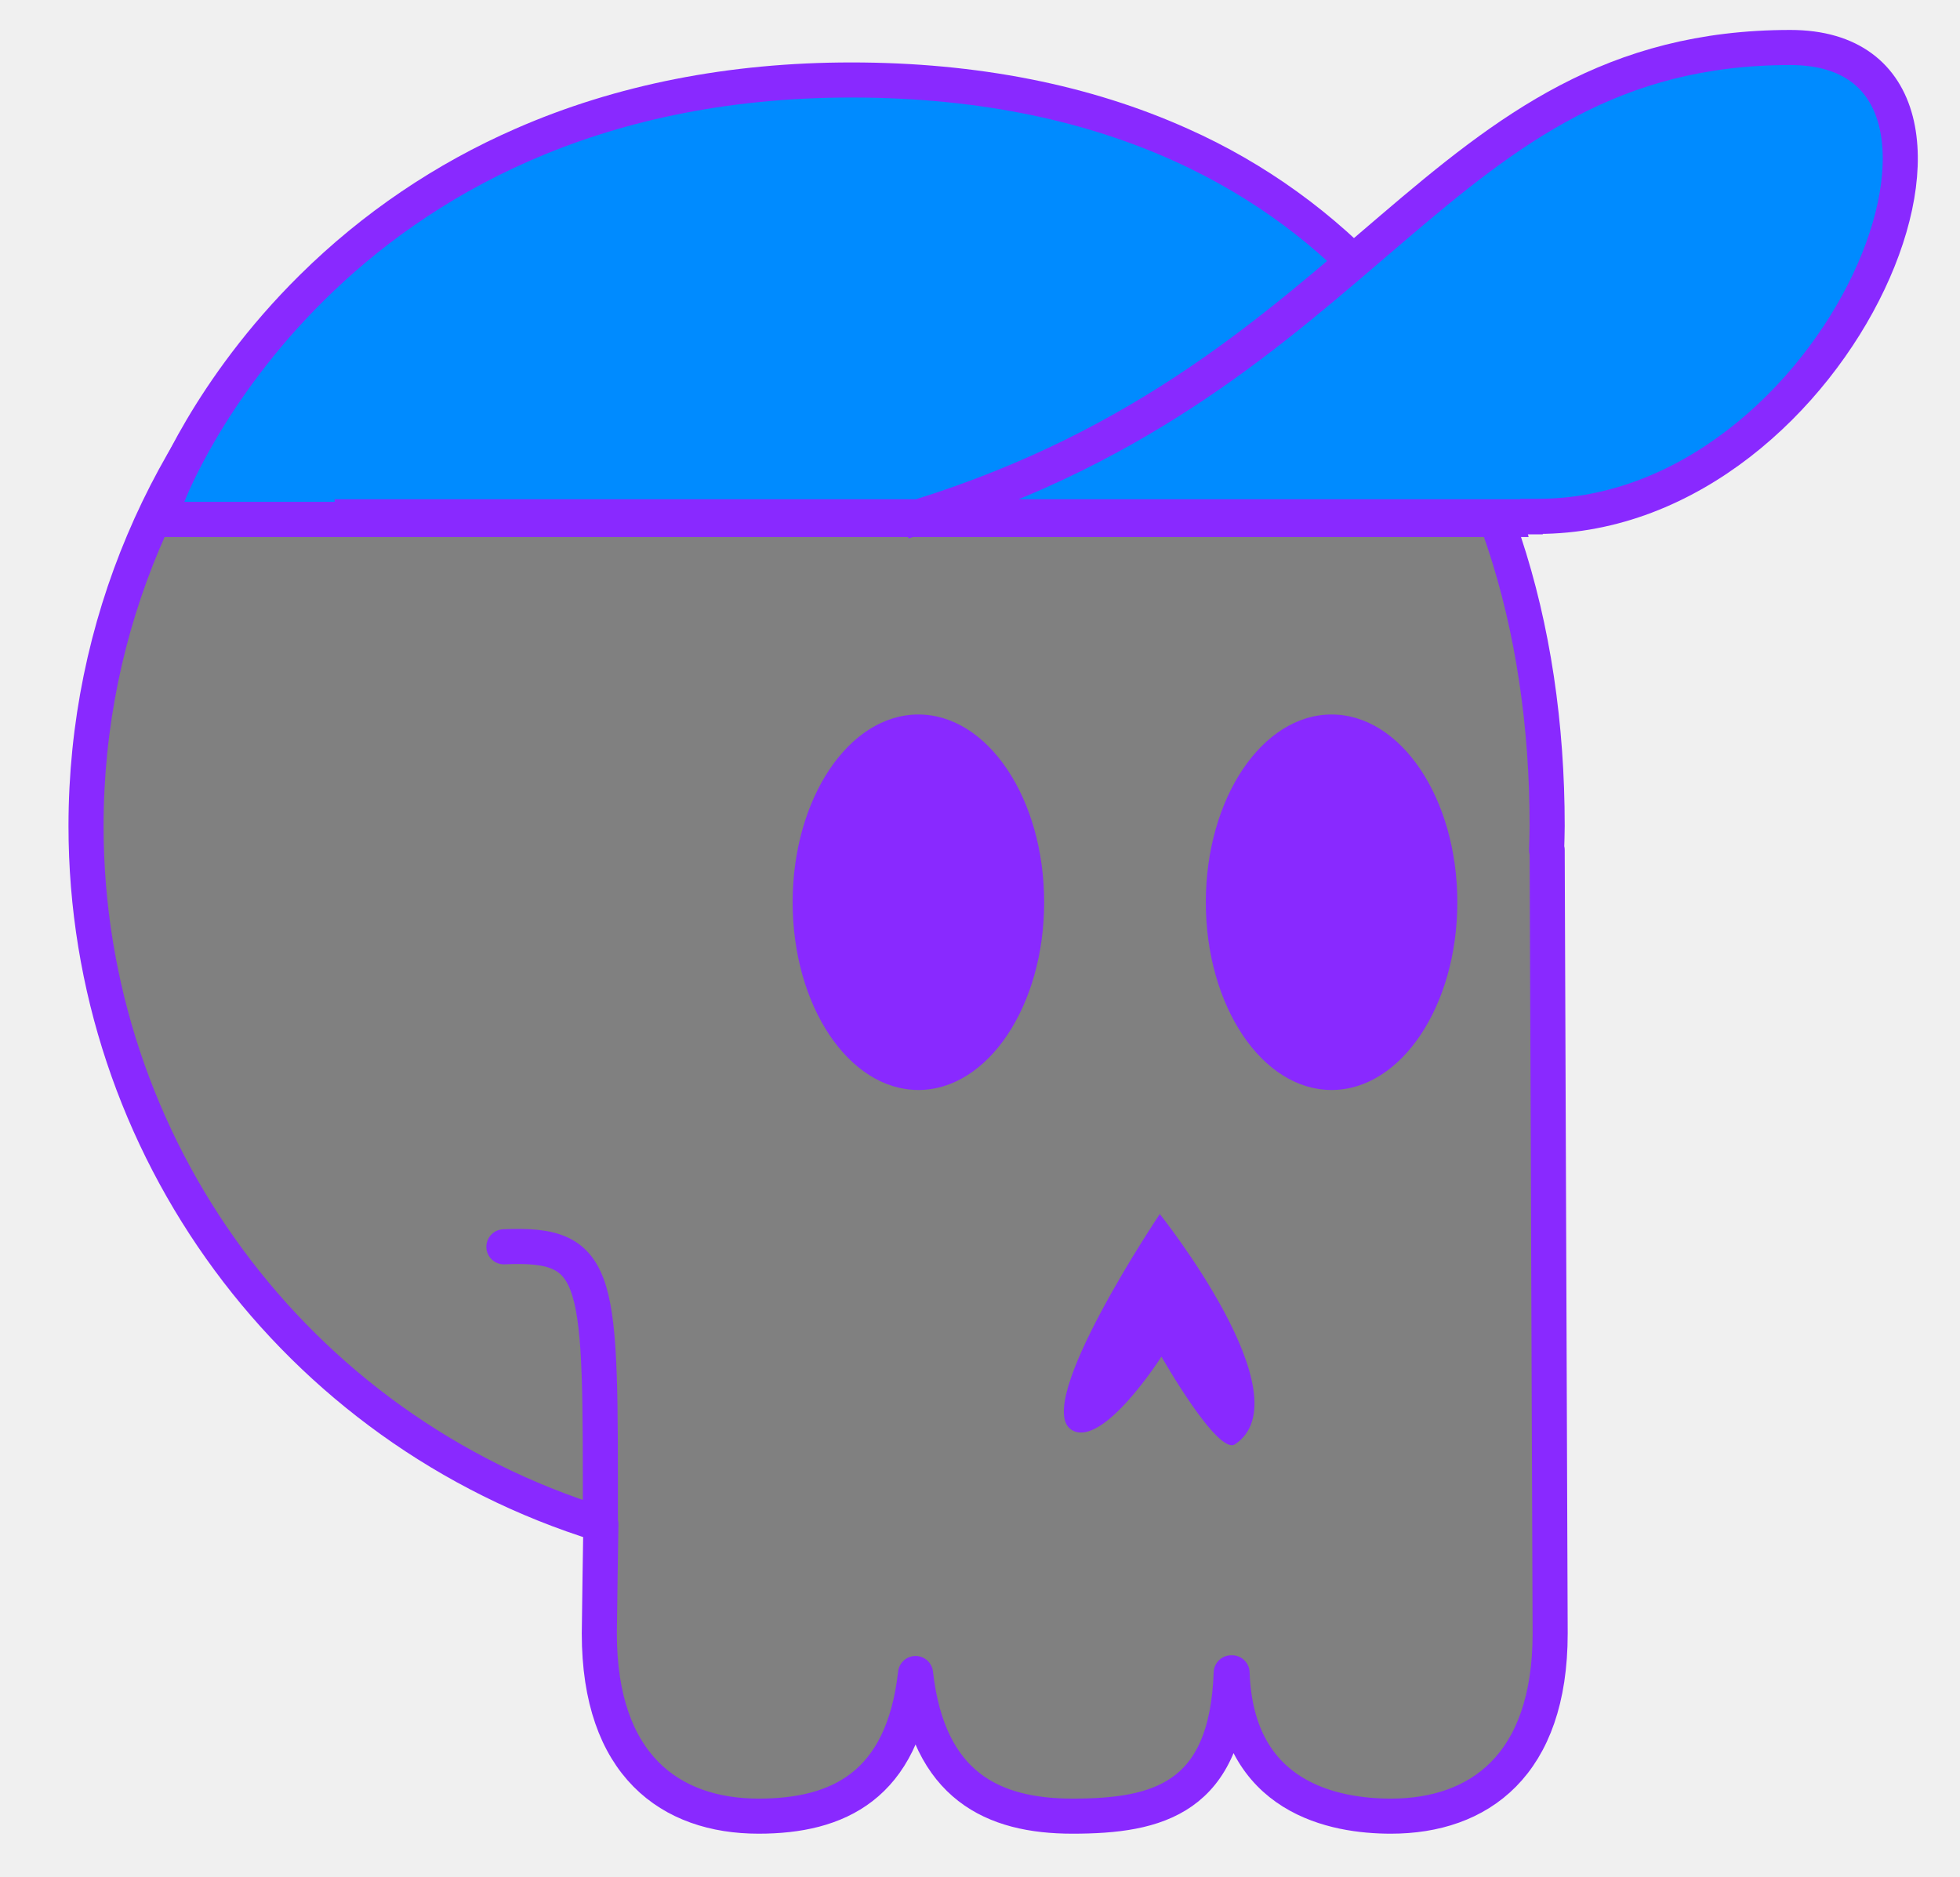
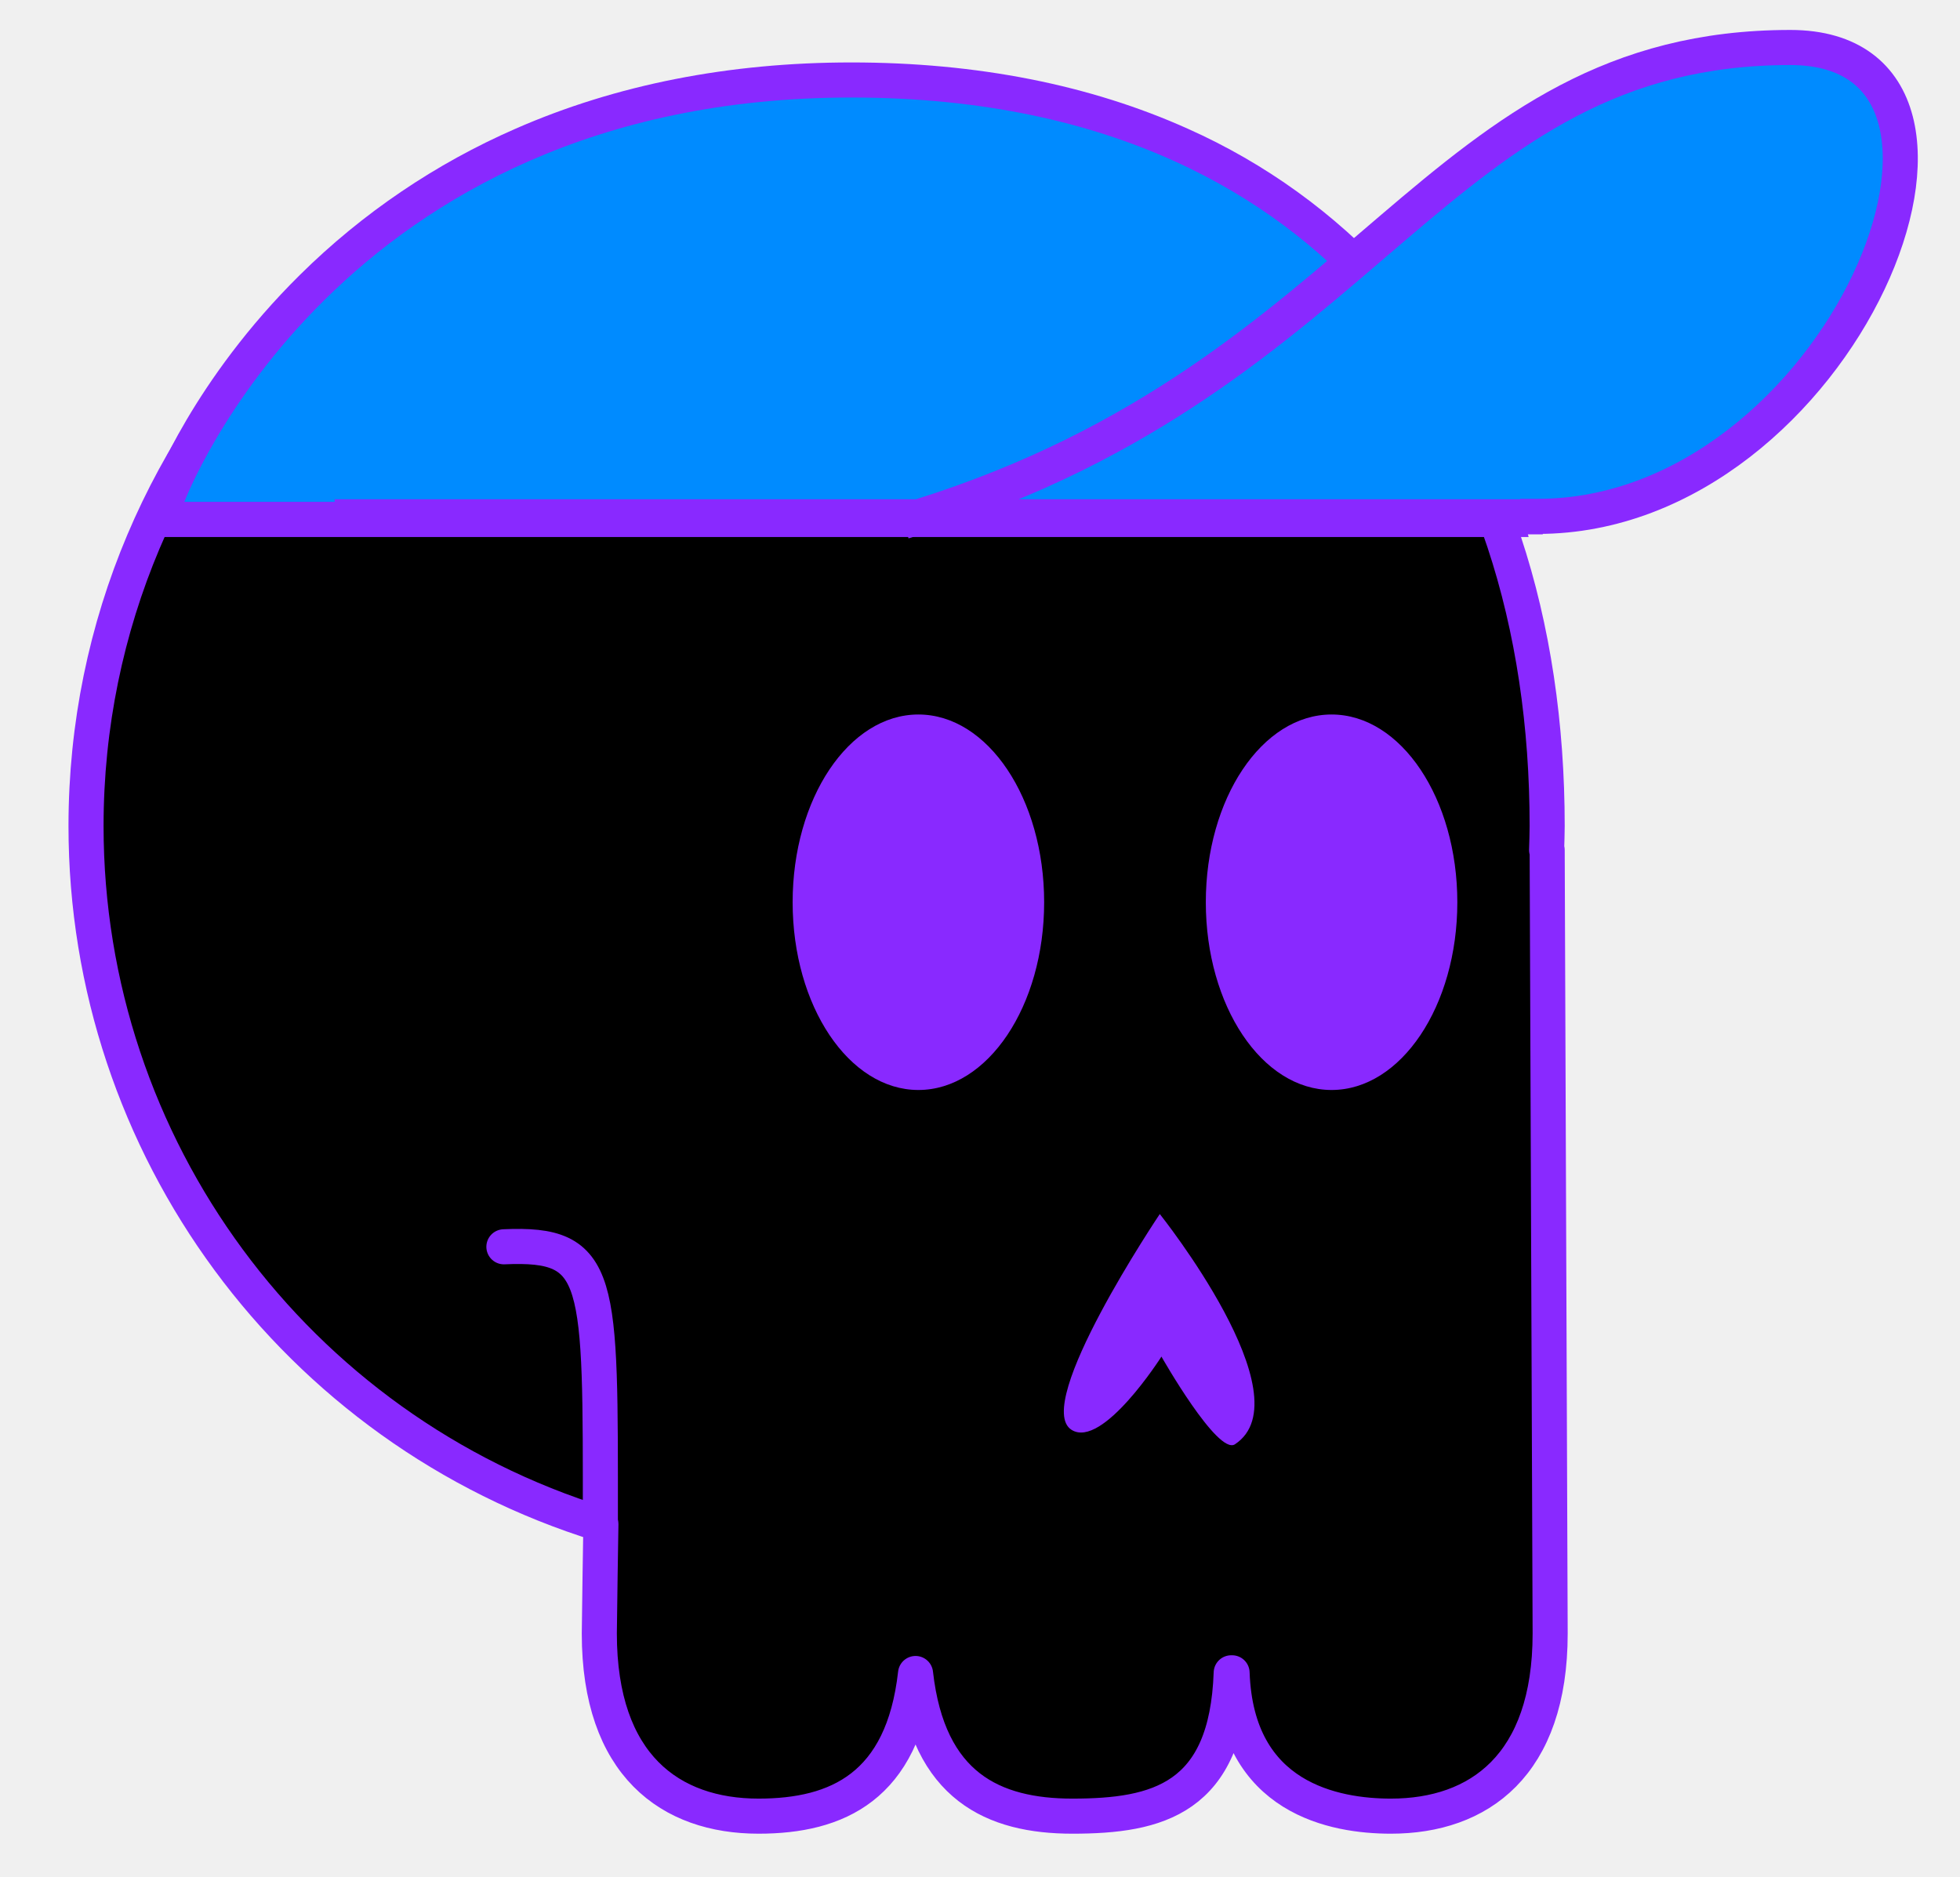
<svg xmlns="http://www.w3.org/2000/svg" viewBox="0 0 447 428">
  <style>
    .favicon-stroke {
      stroke-width: 8px;
      stroke: #8929ff;
    }
-     #skull-outline { fill: #808080 }
+     #skull-outline { fill: #000000 }
    #eyes-and-nose, #hat-outline { fill: #8929ff }
    #hat-fill, #hat-bill { fill: #008bff }
    @media (prefers-color-scheme: dark) {
      .favicon-stroke { stroke: #343a40 }
      #skull-outline { fill: #808080}
      #hat-outline { fill: #343a40 }
-       #eyes-and-nose { fill: #343a40 }
+       #eyes-and-nose { fill: #fff }
    }
  </style>
  <g id="skull">
    <path id="skull-outline" class="favicon-stroke" stroke-linejoin="round" d="M19.62 188.39A166.62 166.62 0 0 1 186.24 21.77c115.25 0 166.61 74.59 166.61 166.62 0 1.83-.08 3.64-.13 5.46h.13s.68 175.09.68 178.65c0 30.11-16.26 41.67-36.32 41.67-12.7 0-35.22-3.93-36.22-32.69h-.2c-1 28.76-16.81 32.69-36.22 32.69-18 0-32.87-6.78-35.77-32.53-2.9 25.75-17.8 32.53-35.8 32.53-20.06 0-36.32-11.56-36.32-41.67 0-2.48.36-24.88.36-24.88A166.68 166.68 0 0 1 19.62 188.39Z" />
    <path id="eyes-and-nose" d="M180.77 205.76c0 23.64 12.84 42.81 28.68 42.81s28.68-19.17 28.68-42.81-12.84-42.82-28.68-42.82-28.68 19.17-28.68 42.82M275 205.76c0 23.64 12.84 42.81 28.68 42.81s28.68-19.17 28.68-42.81-12.84-42.82-28.68-42.82S275 182.11 275 205.76M264.51 276.85s-29.26 43.53-20.12 49.23c7.07 4.41 20.49-16.71 20.49-16.71s12.82 22.58 16.76 20c16.24-10.71-17.13-52.5-17.13-52.5" />
    <path id="jawline" class="favicon-stroke" fill="none" stroke-linecap="round" d="M114.92 284.33c22.54-1 22 7 22 62.48" />
  </g>
  <g id="hat">
    <path id="hat-fill" d="m36.27 118.44 2-5.41c.37-1 9.25-24.14 33-47.53 21.83-21.56 60.88-47.26 122.91-47.26C258 18.24 294.8 44 314.46 65.65c21.38 23.52 27.49 46.82 27.74 47.8l1.27 5Z" />
    <path id="hat-outline" d="M194.17 22.24c120.68 0 144.15 92.2 144.15 92.2H42.05s34.67-92.2 152.12-92.2m0-8c-27.9 0-53.65 5.07-76.52 15.08a162.3 162.3 0 0 0-49.21 33.33c-24.31 24-33.5 48-33.88 49l-4.07 10.82h318.13l-2.54-10c-.26-1-6.62-25.26-28.66-49.51a140.29 140.29 0 0 0-46.52-33.6c-22.25-10-48.06-15.12-76.73-15.12" />
    <path id="hat-bill" class="favicon-stroke" stroke-linecap="square" d="M350.7 117.76c69.17 0 112.9-106.93 57.6-106.93-81 0-95.18 74.6-198.47 106.93M80.32 117.86h267.53" />
  </g>
</svg>
